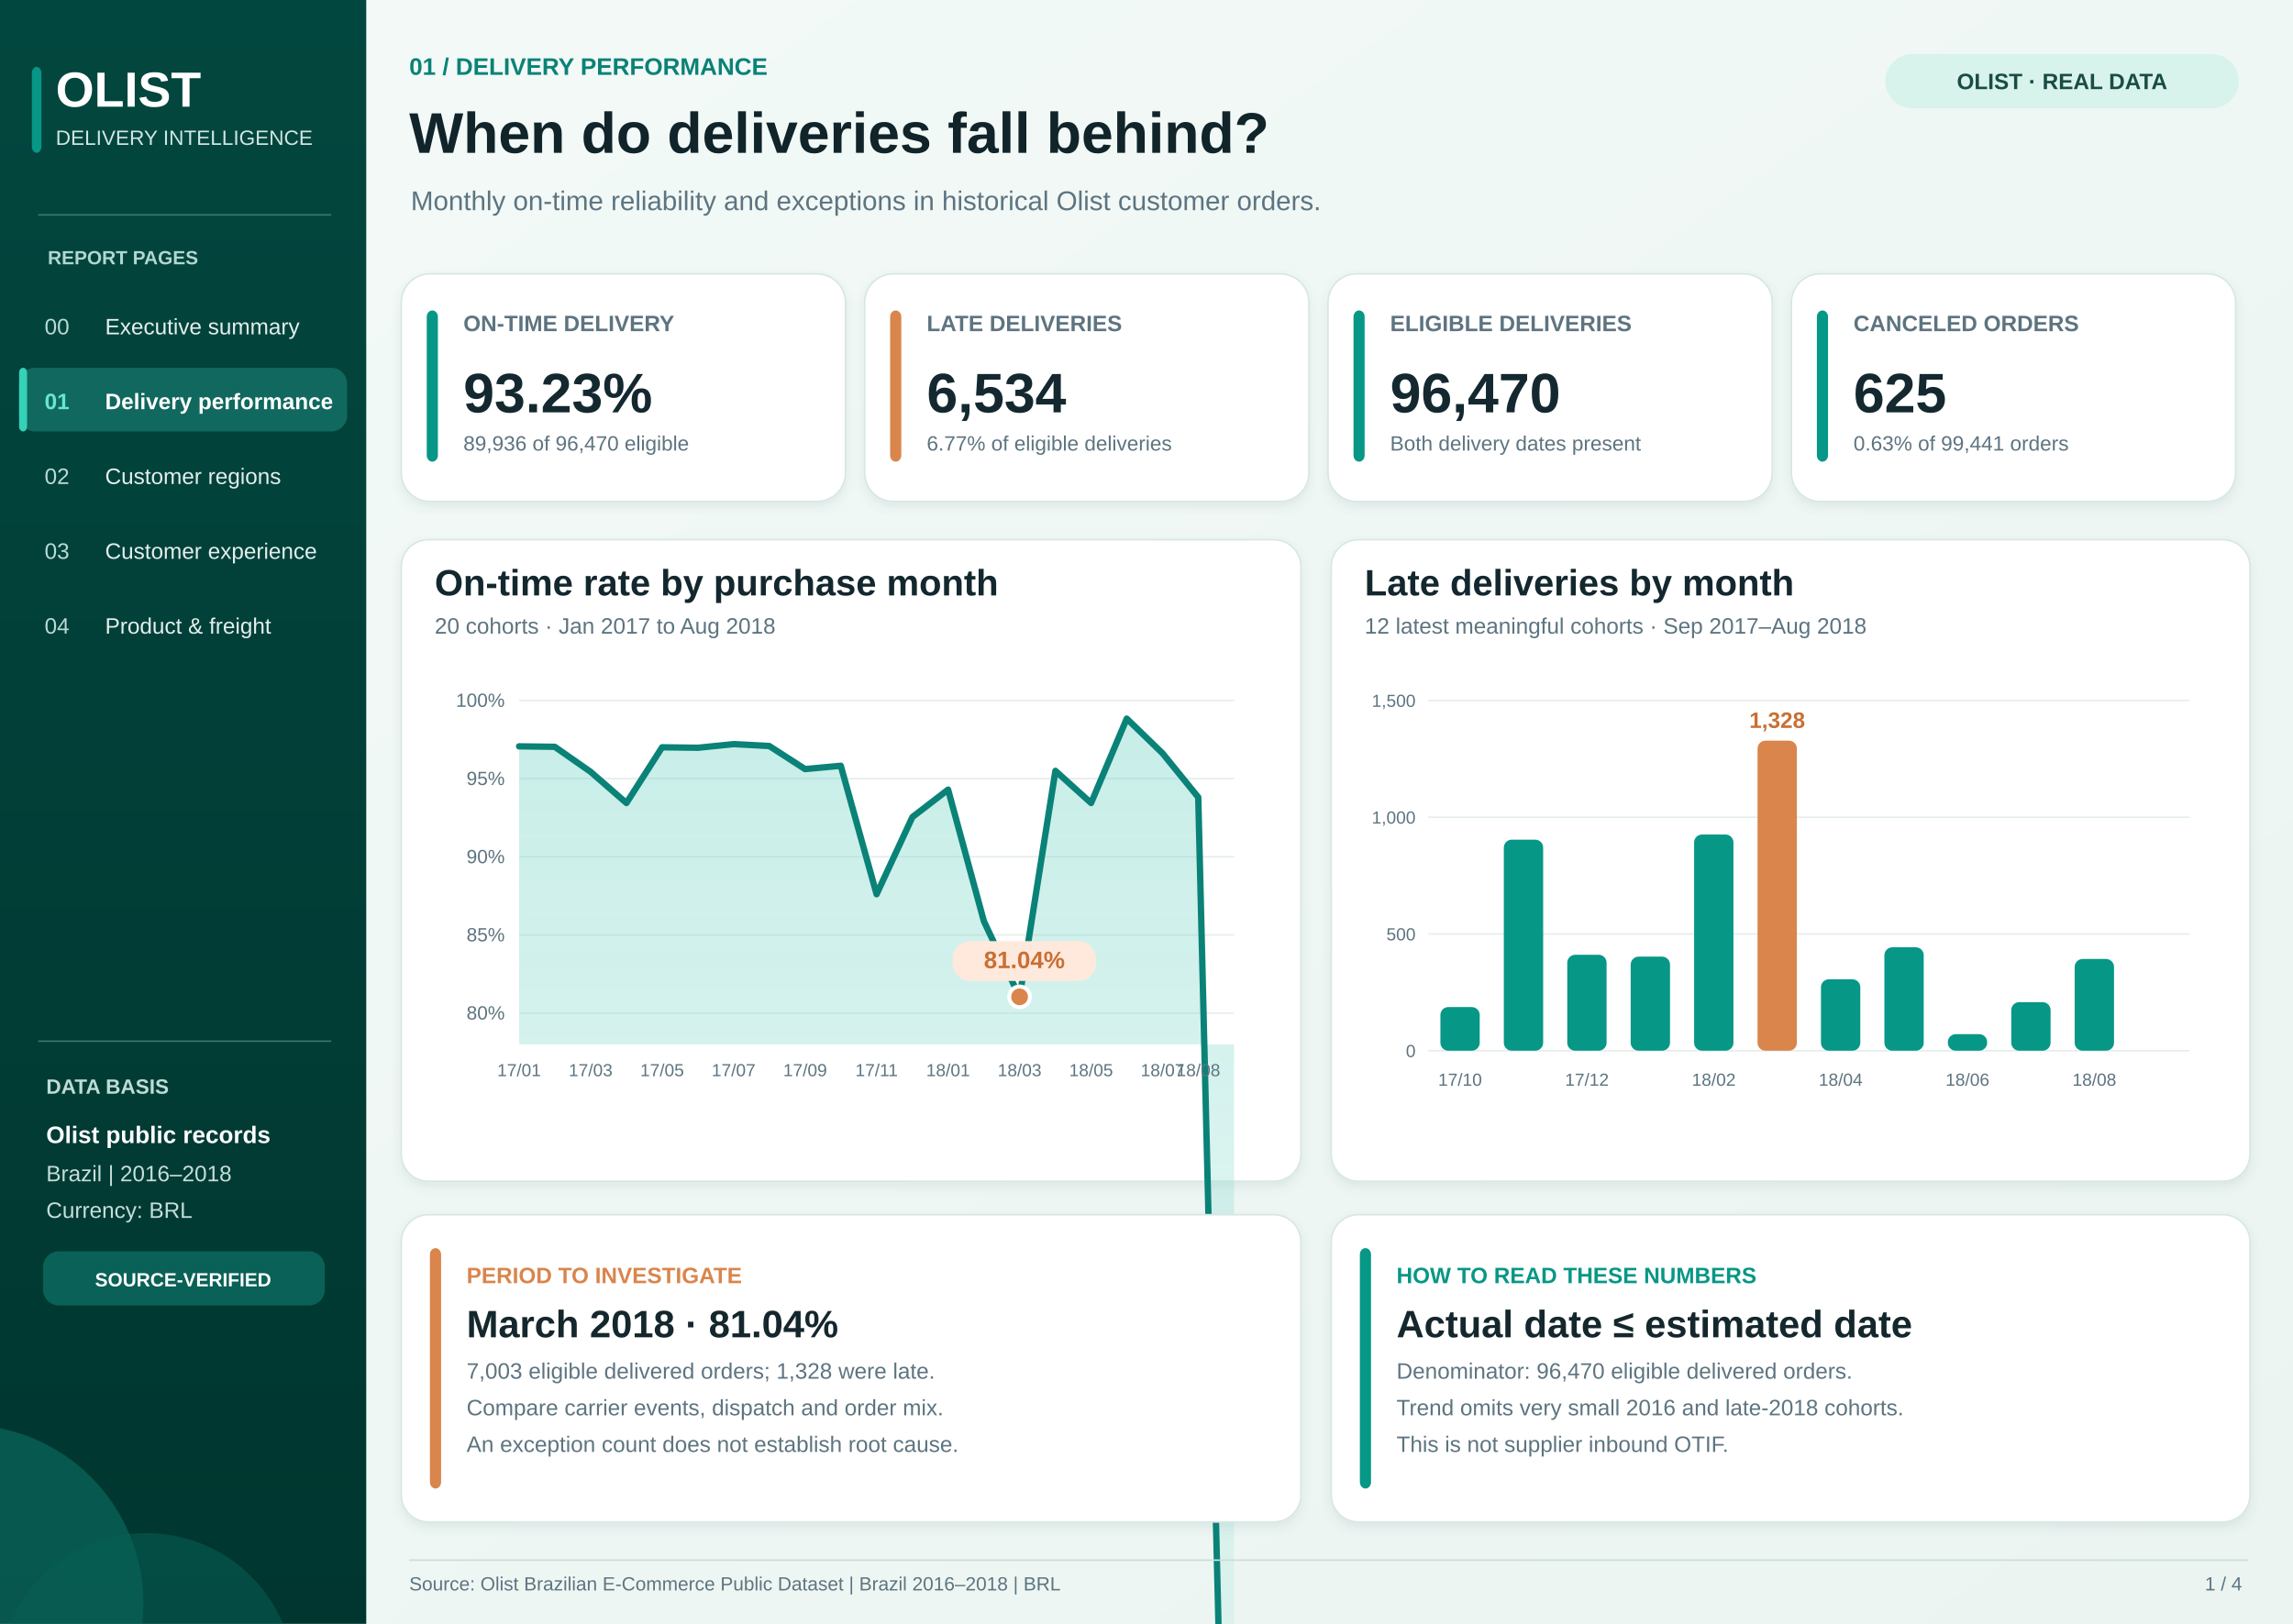
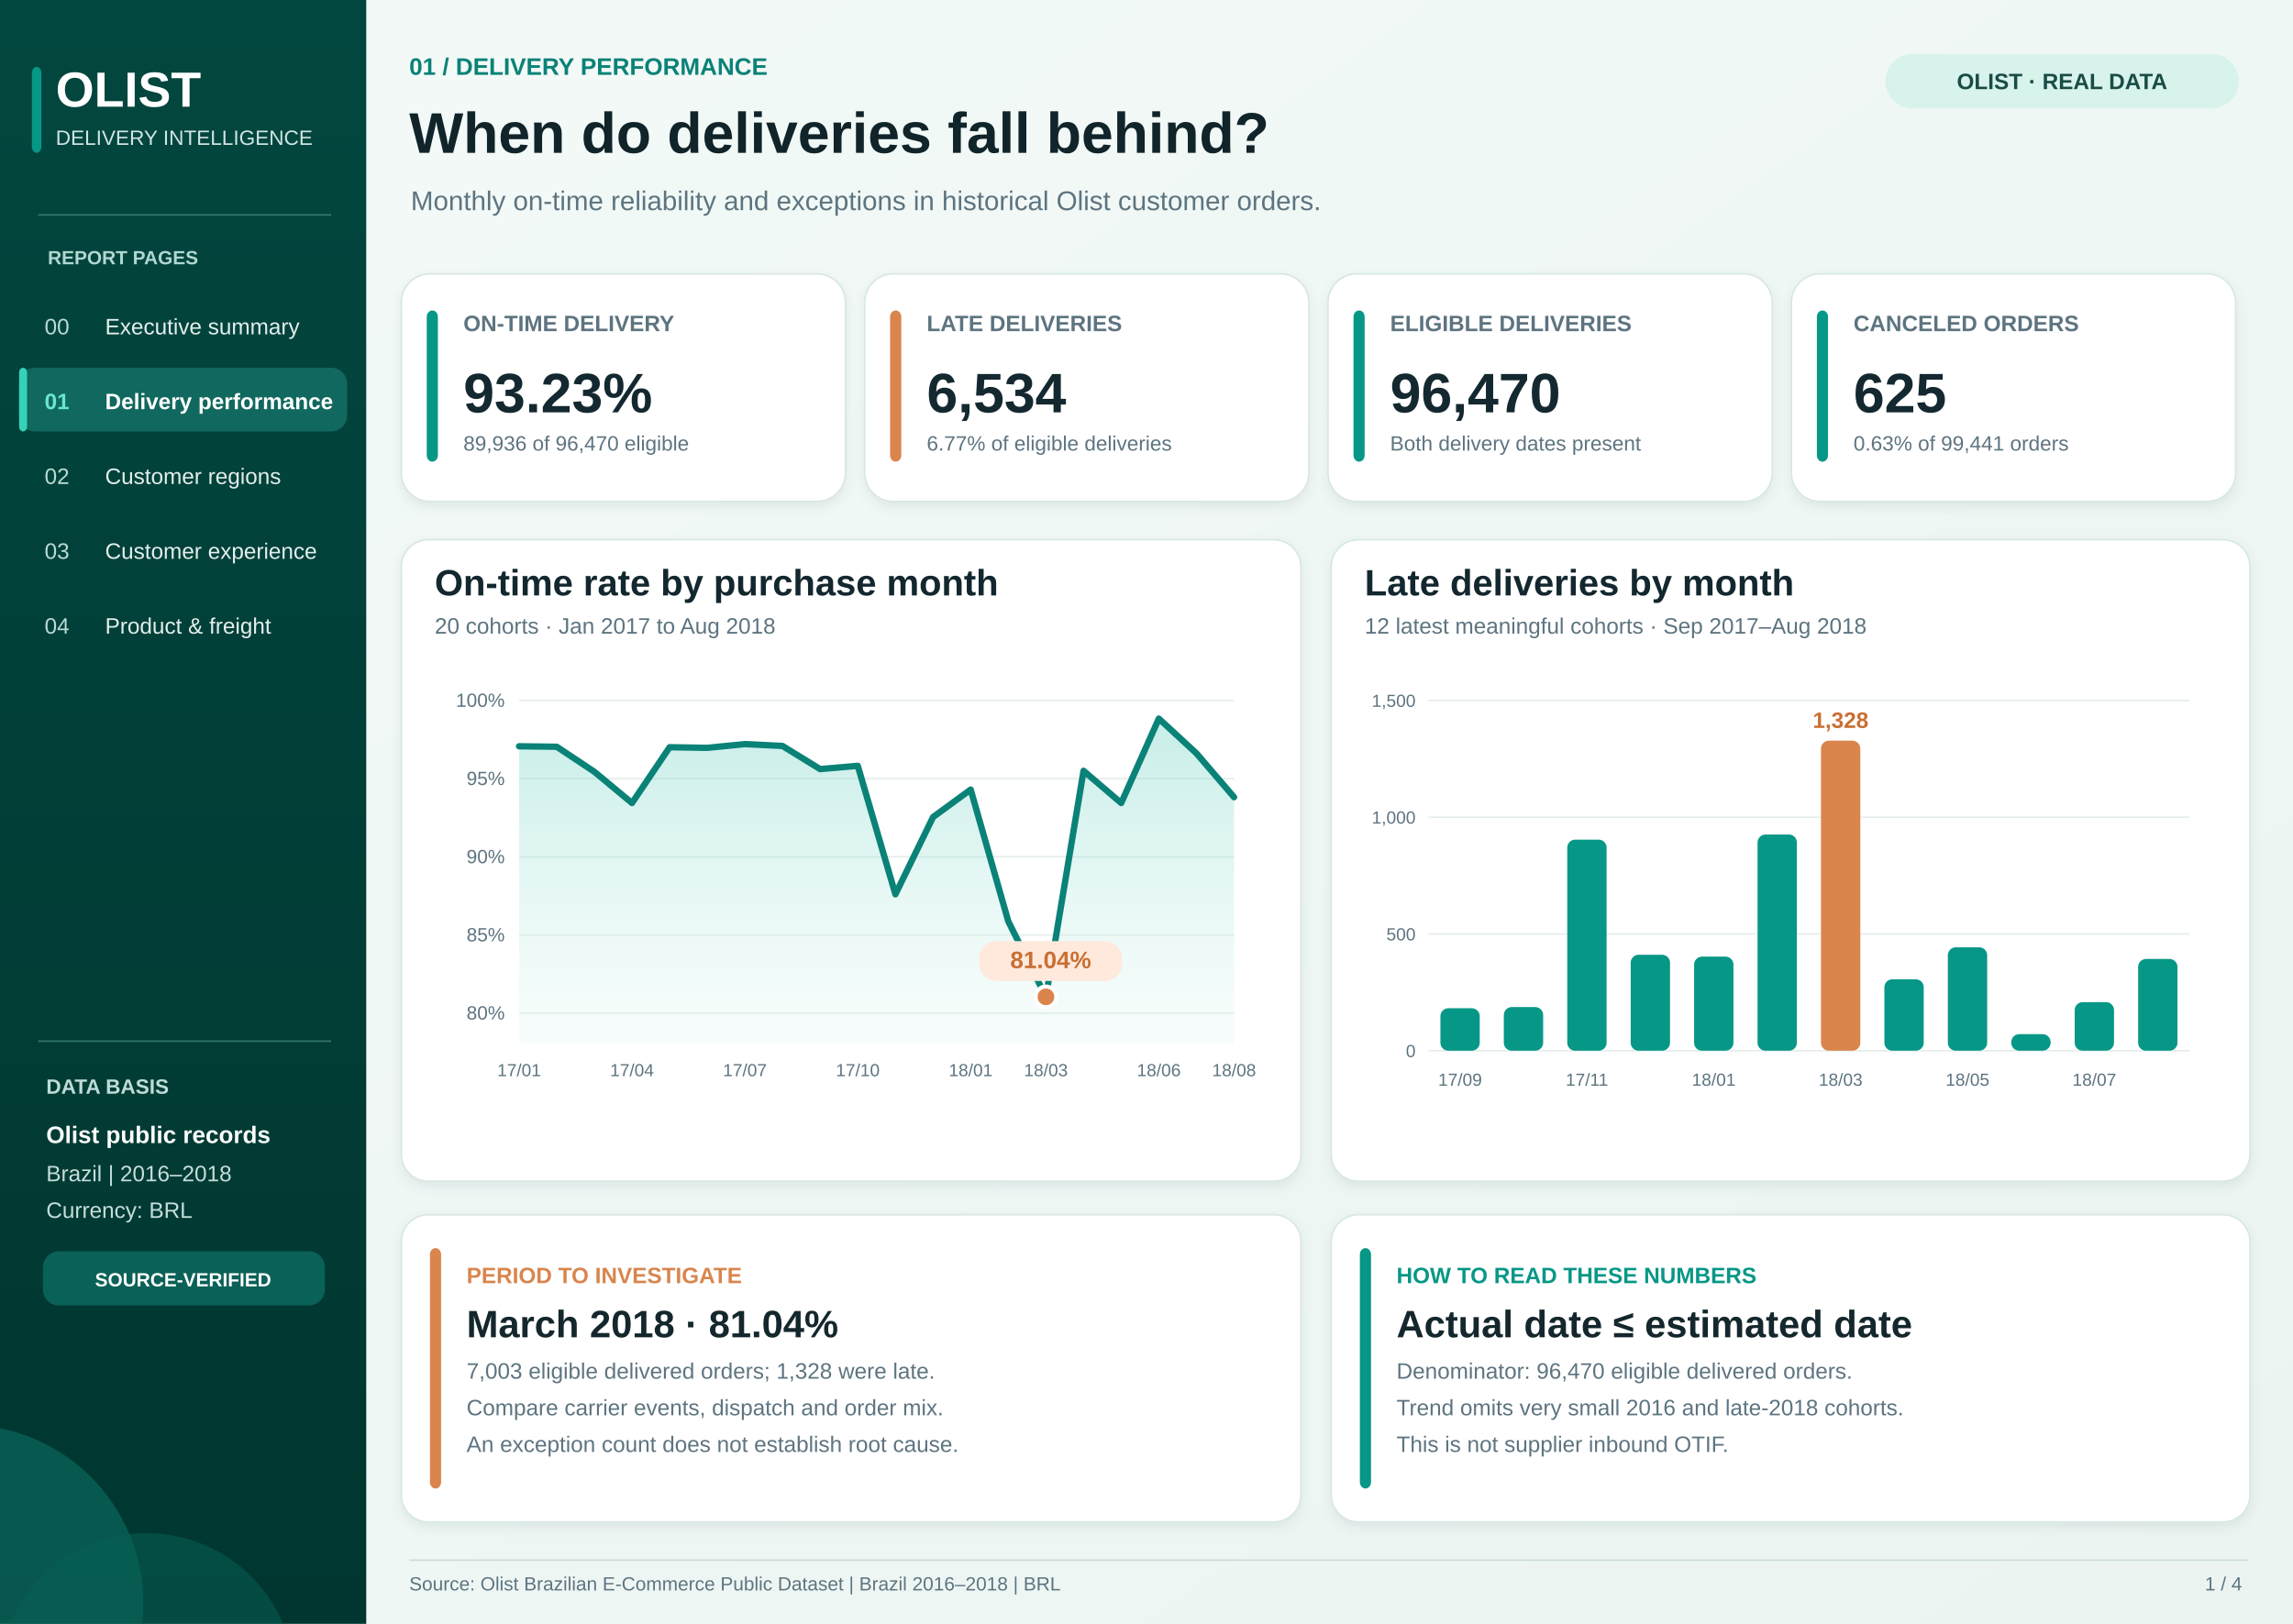
<svg xmlns="http://www.w3.org/2000/svg" width="1440" height="1020" viewBox="0 0 1440 1020" role="img" aria-label="When do deliveries fall behind? — historical Olist dashboard">
  <defs>
    <linearGradient id="bg" x1="0" y1="0" x2="1" y2="1">
      <stop offset="0%" stop-color="#F3FAF8" />
      <stop offset="100%" stop-color="#EBF4F1" />
    </linearGradient>
    <linearGradient id="side" x1="0" y1="0" x2="0" y2="1">
      <stop offset="0%" stop-color="#02473F" />
      <stop offset="100%" stop-color="#00362F" />
    </linearGradient>
    <linearGradient id="area" x1="0" y1="0" x2="0" y2="1">
      <stop offset="0%" stop-color="#7BD5C8" stop-opacity=".42" />
      <stop offset="100%" stop-color="#D5F4EE" stop-opacity=".18" />
    </linearGradient>
    <filter id="shadow" x="-6%" y="-7%" width="114%" height="121%">
      <feDropShadow dx="0" dy="3" stdDeviation="3" flood-color="#4B756D" flood-opacity=".11" />
    </filter>
+     <clipPath id="monthlyPlotClip">
+       <rect x="323" y="437" width="455" height="222" />
+     </clipPath>
+     <clipPath id="latePlotClip">
+       <rect x="897" y="440" width="478" height="220" />
+     </clipPath>
  </defs>
  <g font-family="Arial,Helvetica,sans-serif">
    <rect x="0" y="0" width="1440" height="1020" rx="0" fill="url(#bg)" />
    <rect x="0" y="0" width="230" height="1020" rx="0" fill="url(#side)" />
    <circle cx="-22" cy="1007" r="112" fill="#0C7267" opacity=".55" />
    <circle cx="92" cy="1056" r="93" fill="#075E53" opacity=".55" />
    <rect x="20" y="42" width="6" height="54" rx="4" fill="#079786" />
    <text x="35" y="67" font-size="31" fill="#FFFFFF" font-weight="700" text-anchor="start">OLIST</text>
    <text x="35" y="91" font-size="13" fill="#D0E5E1" font-weight="400" text-anchor="start">DELIVERY INTELLIGENCE</text>
    <line x1="24" y1="135" x2="208" y2="135" stroke="#35796E" stroke-width="1" />
    <text x="30" y="166" font-size="12" fill="#B0D7D0" font-weight="700" text-anchor="start">REPORT PAGES</text>
    <text x="28" y="210" font-size="14" fill="#B8DAD4" font-weight="400" text-anchor="start">00</text>
    <text x="66" y="210" font-size="14" fill="#E4EFED" font-weight="400" text-anchor="start">Executive summary</text>
    <rect x="12" y="231" width="206" height="40" rx="10" fill="#11685E" />
    <rect x="12" y="231" width="5" height="40" rx="3" fill="#35D2B7" />
    <text x="28" y="257" font-size="14" fill="#68E6CE" font-weight="700" text-anchor="start">01</text>
    <text x="66" y="257" font-size="14" fill="#FFFFFF" font-weight="700" text-anchor="start">Delivery performance</text>
    <text x="28" y="304" font-size="14" fill="#B8DAD4" font-weight="400" text-anchor="start">02</text>
    <text x="66" y="304" font-size="14" fill="#E4EFED" font-weight="400" text-anchor="start">Customer regions</text>
    <text x="28" y="351" font-size="14" fill="#B8DAD4" font-weight="400" text-anchor="start">03</text>
    <text x="66" y="351" font-size="14" fill="#E4EFED" font-weight="400" text-anchor="start">Customer experience</text>
    <text x="28" y="398" font-size="14" fill="#B8DAD4" font-weight="400" text-anchor="start">04</text>
    <text x="66" y="398" font-size="14" fill="#E4EFED" font-weight="400" text-anchor="start">Product &amp; freight</text>
    <line x1="24" y1="654" x2="208" y2="654" stroke="#36776D" stroke-width="1" />
    <text x="29" y="687" font-size="13" fill="#BEDCD7" font-weight="700" text-anchor="start">DATA BASIS</text>
    <text x="29" y="718" font-size="15" fill="#FFFFFF" font-weight="600" text-anchor="start">Olist public records</text>
    <text x="29" y="742" font-size="14" fill="#C6DEDA" font-weight="400" text-anchor="start">Brazil | 2016–2018</text>
    <text x="29" y="765" font-size="14" fill="#C6DEDA" font-weight="400" text-anchor="start">Currency: BRL</text>
    <rect x="27" y="786" width="177" height="34" rx="10" fill="#0A6157" />
    <text x="115" y="808" font-size="12" fill="#FFFFFF" font-weight="700" text-anchor="middle">SOURCE-VERIFIED</text>
    <text x="257" y="47" font-size="15" fill="#0A8277" font-weight="700" text-anchor="start">01 / DELIVERY PERFORMANCE</text>
    <text x="257" y="96" font-size="36" fill="#10242A" font-weight="700" text-anchor="start">When do deliveries fall behind?</text>
    <text x="258" y="132" font-size="17" fill="#5D7480" font-weight="400" text-anchor="start">Monthly on-time reliability and exceptions in historical Olist customer orders.</text>
    <rect x="1184" y="34" width="222" height="34" rx="17" fill="#D8F2EC" />
    <text x="1295" y="56" font-size="14" fill="#194C45" font-weight="700" text-anchor="middle">OLIST · REAL DATA</text>
    <rect x="252" y="172" width="279" height="143" rx="18" fill="#FFFFFF" stroke="#D7E7E3" filter="url(#shadow)" />
    <rect x="268" y="195" width="7" height="95" rx="4" fill="#079786" />
    <text x="291" y="208" font-size="14" fill="#5D7480" font-weight="700" text-anchor="start">ON-TIME DELIVERY</text>
    <text x="291" y="259" font-size="35" fill="#142830" font-weight="700" text-anchor="start">93.23%</text>
    <text x="291" y="283" font-size="13" fill="#5D7480" font-weight="400" text-anchor="start">89,936 of 96,470 eligible</text>
    <rect x="543" y="172" width="279" height="143" rx="18" fill="#FFFFFF" stroke="#D7E7E3" filter="url(#shadow)" />
    <rect x="559" y="195" width="7" height="95" rx="4" fill="#D9854C" />
    <text x="582" y="208" font-size="14" fill="#5D7480" font-weight="700" text-anchor="start">LATE DELIVERIES</text>
    <text x="582" y="259" font-size="35" fill="#142830" font-weight="700" text-anchor="start">6,534</text>
    <text x="582" y="283" font-size="13" fill="#5D7480" font-weight="400" text-anchor="start">6.77% of eligible deliveries</text>
    <rect x="834" y="172" width="279" height="143" rx="18" fill="#FFFFFF" stroke="#D7E7E3" filter="url(#shadow)" />
    <rect x="850" y="195" width="7" height="95" rx="4" fill="#079786" />
    <text x="873" y="208" font-size="14" fill="#5D7480" font-weight="700" text-anchor="start">ELIGIBLE DELIVERIES</text>
    <text x="873" y="259" font-size="35" fill="#142830" font-weight="700" text-anchor="start">96,470</text>
    <text x="873" y="283" font-size="13" fill="#5D7480" font-weight="400" text-anchor="start">Both delivery dates present</text>
    <rect x="1125" y="172" width="279" height="143" rx="18" fill="#FFFFFF" stroke="#D7E7E3" filter="url(#shadow)" />
    <rect x="1141" y="195" width="7" height="95" rx="4" fill="#079786" />
    <text x="1164" y="208" font-size="14" fill="#5D7480" font-weight="700" text-anchor="start">CANCELED ORDERS</text>
    <text x="1164" y="259" font-size="35" fill="#142830" font-weight="700" text-anchor="start">625</text>
    <text x="1164" y="283" font-size="13" fill="#5D7480" font-weight="400" text-anchor="start">0.63% of 99,441 orders</text>
    <rect x="252" y="339" width="565" height="403" rx="17" fill="#FFFFFF" stroke="#D7E7E3" filter="url(#shadow)" />
    <text x="273" y="374" font-size="23" fill="#13272E" font-weight="700" text-anchor="start">On-time rate by purchase month</text>
    <text x="273" y="398" font-size="14" fill="#5D7480" font-weight="400" text-anchor="start">20 cohorts · Jan 2017 to Aug 2018</text>
    <line x1="326" y1="636.364" x2="775" y2="636.364" stroke="#E5EEEB" stroke-width="1" />
    <text x="317" y="640.364" font-size="12" fill="#5D7480" font-weight="400" text-anchor="end">80%</text>
    <line x1="326" y1="587.273" x2="775" y2="587.273" stroke="#E5EEEB" stroke-width="1" />
    <text x="317" y="591.273" font-size="12" fill="#5D7480" font-weight="400" text-anchor="end">85%</text>
    <line x1="326" y1="538.182" x2="775" y2="538.182" stroke="#E5EEEB" stroke-width="1" />
    <text x="317" y="542.182" font-size="12" fill="#5D7480" font-weight="400" text-anchor="end">90%</text>
    <line x1="326" y1="489.091" x2="775" y2="489.091" stroke="#E5EEEB" stroke-width="1" />
    <text x="317" y="493.091" font-size="12" fill="#5D7480" font-weight="400" text-anchor="end">95%</text>
    <line x1="326" y1="440" x2="775" y2="440" stroke="#E5EEEB" stroke-width="1" />
    <text x="317" y="444" font-size="12" fill="#5D7480" font-weight="400" text-anchor="end">100%</text>
-     <polygon points="326,656 326.0,468.8 348.4,469.1 370.9,484.8 393.4,504.4 415.8,469.4 438.3,469.7 460.7,467.4 483.1,468.6 505.6,483.1 528.0,481.0 550.5,561.7 573.0,513.2 595.4,496.0 617.9,578.7 640.3,626.2 662.8,484.2 685.2,504.4 707.6,451.4 730.1,473.2 752.5,500.8 775.0,1421.8 775,656" fill="url(#area)" />
-     <polyline points="326.0,468.8 348.4,469.1 370.9,484.8 393.4,504.4 415.8,469.4 438.3,469.7 460.7,467.4 483.1,468.6 505.6,483.1 528.0,481.0 550.5,561.7 573.0,513.2 595.4,496.0 617.9,578.7 640.3,626.2 662.8,484.2 685.2,504.4 707.6,451.4 730.1,473.2 752.5,500.8 775.0,1421.8" fill="none" stroke="#0A8277" stroke-width="4" stroke-linecap="round" stroke-linejoin="round" />
+     <polygon points="326,656 326,468.77 349.63,469.06 373.26,484.77 396.89,504.41 420.53,469.36 444.16,469.75 467.79,467.39 491.42,468.57 515.05,483.1 538.68,481.04 562.32,561.75 585.95,513.24 609.58,495.96 633.21,578.73 656.84,626.15 680.47,484.18 704.11,504.41 727.74,451.39 751.37,473.19 775,500.77 775,656" fill="url(#area)" clip-path="url(#monthlyPlotClip)" />
+     <polyline points="326,468.77 349.63,469.06 373.26,484.77 396.89,504.41 420.53,469.36 444.16,469.75 467.79,467.39 491.42,468.57 515.05,483.1 538.68,481.04 562.32,561.75 585.95,513.24 609.58,495.96 633.21,578.73 656.84,626.15 680.47,484.18 704.11,504.41 727.74,451.39 751.37,473.19 775,500.77" fill="none" stroke="#0A8277" stroke-width="4" stroke-linecap="round" stroke-linejoin="round" clip-path="url(#monthlyPlotClip)" />
    <text x="326" y="676" font-size="11" fill="#5D7480" font-weight="400" text-anchor="middle">17/01</text>
-     <text x="370.9" y="676" font-size="11" fill="#5D7480" font-weight="400" text-anchor="middle">17/03</text>
-     <text x="415.8" y="676" font-size="11" fill="#5D7480" font-weight="400" text-anchor="middle">17/05</text>
-     <text x="460.7" y="676" font-size="11" fill="#5D7480" font-weight="400" text-anchor="middle">17/07</text>
-     <text x="505.6" y="676" font-size="11" fill="#5D7480" font-weight="400" text-anchor="middle">17/09</text>
-     <text x="550.5" y="676" font-size="11" fill="#5D7480" font-weight="400" text-anchor="middle">17/11</text>
-     <text x="595.4" y="676" font-size="11" fill="#5D7480" font-weight="400" text-anchor="middle">18/01</text>
-     <text x="640.3" y="676" font-size="11" fill="#5D7480" font-weight="400" text-anchor="middle">18/03</text>
-     <text x="685.2" y="676" font-size="11" fill="#5D7480" font-weight="400" text-anchor="middle">18/05</text>
-     <text x="730.1" y="676" font-size="11" fill="#5D7480" font-weight="400" text-anchor="middle">18/07</text>
-     <text x="752.55" y="676" font-size="11" fill="#5D7480" font-weight="400" text-anchor="middle">18/08</text>
-     <circle cx="640.3" cy="626.153" r="6.5" fill="#D9854C" stroke="#FFFFFF" stroke-width="2.5" />
-     <rect x="598.3" y="591.153" width="90" height="25" rx="11" fill="#FFE9DC" />
-     <text x="643.3" y="608.153" font-size="15" fill="#C96F33" font-weight="700" text-anchor="middle">81.04%</text>
+     <text x="396.89" y="676" font-size="11" fill="#5D7480" font-weight="400" text-anchor="middle">17/04</text>
+     <text x="467.79" y="676" font-size="11" fill="#5D7480" font-weight="400" text-anchor="middle">17/07</text>
+     <text x="538.68" y="676" font-size="11" fill="#5D7480" font-weight="400" text-anchor="middle">17/10</text>
+     <text x="609.58" y="676" font-size="11" fill="#5D7480" font-weight="400" text-anchor="middle">18/01</text>
+     <text x="656.84" y="676" font-size="11" fill="#5D7480" font-weight="400" text-anchor="middle">18/03</text>
+     <text x="727.74" y="676" font-size="11" fill="#5D7480" font-weight="400" text-anchor="middle">18/06</text>
+     <text x="775" y="676" font-size="11" fill="#5D7480" font-weight="400" text-anchor="middle">18/08</text>
+     <circle cx="656.84" cy="626.15" r="6.5" fill="#D9854C" stroke="#FFFFFF" stroke-width="2.5" />
+     <rect x="614.84" y="591.15" width="90" height="25" rx="11" fill="#FFE9DC" />
+     <text x="659.84" y="608.15" font-size="15" fill="#C96F33" font-weight="700" text-anchor="middle">81.04%</text>
    <rect x="836" y="339" width="577" height="403" rx="17" fill="#FFFFFF" stroke="#D7E7E3" filter="url(#shadow)" />
    <text x="857" y="374" font-size="23" fill="#13272E" font-weight="700" text-anchor="start">Late deliveries by month</text>
    <text x="857" y="398" font-size="14" fill="#5D7480" font-weight="400" text-anchor="start">12 latest meaningful cohorts · Sep 2017–Aug 2018</text>
    <line x1="897" y1="660" x2="1375" y2="660" stroke="#E5EEEB" stroke-width="1" />
    <text x="889" y="664" font-size="11" fill="#5D7480" font-weight="400" text-anchor="end">0</text>
-     <line x1="897" y1="586.667" x2="1375" y2="586.667" stroke="#E5EEEB" stroke-width="1" />
-     <text x="889" y="590.667" font-size="11" fill="#5D7480" font-weight="400" text-anchor="end">500</text>
-     <line x1="897" y1="513.333" x2="1375" y2="513.333" stroke="#E5EEEB" stroke-width="1" />
-     <text x="889" y="517.333" font-size="11" fill="#5D7480" font-weight="400" text-anchor="end">1,000</text>
+     <line x1="897" y1="586.67" x2="1375" y2="586.67" stroke="#E5EEEB" stroke-width="1" />
+     <text x="889" y="590.67" font-size="11" fill="#5D7480" font-weight="400" text-anchor="end">500</text>
+     <line x1="897" y1="513.33" x2="1375" y2="513.33" stroke="#E5EEEB" stroke-width="1" />
+     <text x="889" y="517.33" font-size="11" fill="#5D7480" font-weight="400" text-anchor="end">1,000</text>
    <line x1="897" y1="440" x2="1375" y2="440" stroke="#E5EEEB" stroke-width="1" />
    <text x="889" y="444" font-size="11" fill="#5D7480" font-weight="400" text-anchor="end">1,500</text>
-     <rect x="904.568" y="632.573" width="24.697" height="27.427" rx="5" fill="#079786" />
-     <text x="916.917" y="682" font-size="11" fill="#5D7480" font-weight="400" text-anchor="middle">17/10</text>
-     <rect x="944.402" y="527.413" width="24.697" height="132.587" rx="5" fill="#079786" />
-     <rect x="984.235" y="599.72" width="24.697" height="60.28" rx="5" fill="#079786" />
-     <text x="996.583" y="682" font-size="11" fill="#5D7480" font-weight="400" text-anchor="middle">17/12</text>
-     <rect x="1024.068" y="600.893" width="24.697" height="59.107" rx="5" fill="#079786" />
-     <rect x="1063.902" y="524.187" width="24.697" height="135.813" rx="5" fill="#079786" />
-     <text x="1076.25" y="682" font-size="11" fill="#5D7480" font-weight="400" text-anchor="middle">18/02</text>
-     <rect x="1103.735" y="465.227" width="24.697" height="194.773" rx="5" fill="#D9854C" />
-     <text x="1116.083" y="457.227" font-size="14" fill="#C96F33" font-weight="700" text-anchor="middle">1,328</text>
-     <rect x="1143.568" y="615.12" width="24.697" height="44.88" rx="5" fill="#079786" />
-     <text x="1155.917" y="682" font-size="11" fill="#5D7480" font-weight="400" text-anchor="middle">18/04</text>
-     <rect x="1183.402" y="595.027" width="24.697" height="64.973" rx="5" fill="#079786" />
-     <rect x="1223.235" y="649.587" width="24.697" height="10.413" rx="5" fill="#079786" />
-     <text x="1235.583" y="682" font-size="11" fill="#5D7480" font-weight="400" text-anchor="middle">18/06</text>
-     <rect x="1263.068" y="629.493" width="24.697" height="30.507" rx="5" fill="#079786" />
-     <rect x="1302.902" y="602.36" width="24.697" height="57.64" rx="5" fill="#079786" />
-     <text x="1315.25" y="682" font-size="11" fill="#5D7480" font-weight="400" text-anchor="middle">18/08</text>
-     <rect x="1342.735" y="660" width="24.697" height="0" rx="5" fill="#079786" />
+     <rect x="904.57" y="633.31" width="24.7" height="26.69" rx="5" fill="#079786" clip-path="url(#latePlotClip)" />
+     <text x="916.92" y="682" font-size="11" fill="#5D7480" font-weight="400" text-anchor="middle">17/09</text>
+     <rect x="944.4" y="632.57" width="24.7" height="27.43" rx="5" fill="#079786" clip-path="url(#latePlotClip)" />
+     <rect x="984.24" y="527.41" width="24.7" height="132.59" rx="5" fill="#079786" clip-path="url(#latePlotClip)" />
+     <text x="996.59" y="682" font-size="11" fill="#5D7480" font-weight="400" text-anchor="middle">17/11</text>
+     <rect x="1024.07" y="599.72" width="24.7" height="60.28" rx="5" fill="#079786" clip-path="url(#latePlotClip)" />
+     <rect x="1063.9" y="600.89" width="24.7" height="59.11" rx="5" fill="#079786" clip-path="url(#latePlotClip)" />
+     <text x="1076.25" y="682" font-size="11" fill="#5D7480" font-weight="400" text-anchor="middle">18/01</text>
+     <rect x="1103.74" y="524.19" width="24.7" height="135.81" rx="5" fill="#079786" clip-path="url(#latePlotClip)" />
+     <rect x="1143.57" y="465.23" width="24.7" height="194.77" rx="5" fill="#D9854C" clip-path="url(#latePlotClip)" />
+     <text x="1155.92" y="682" font-size="11" fill="#5D7480" font-weight="400" text-anchor="middle">18/03</text>
+     <text x="1155.92" y="457.23" font-size="14" fill="#C96F33" font-weight="700" text-anchor="middle">1,328</text>
+     <rect x="1183.4" y="615.12" width="24.7" height="44.88" rx="5" fill="#079786" clip-path="url(#latePlotClip)" />
+     <rect x="1223.24" y="595.03" width="24.7" height="64.97" rx="5" fill="#079786" clip-path="url(#latePlotClip)" />
+     <text x="1235.59" y="682" font-size="11" fill="#5D7480" font-weight="400" text-anchor="middle">18/05</text>
+     <rect x="1263.07" y="649.59" width="24.7" height="10.41" rx="5" fill="#079786" clip-path="url(#latePlotClip)" />
+     <rect x="1302.9" y="629.49" width="24.7" height="30.51" rx="5" fill="#079786" clip-path="url(#latePlotClip)" />
+     <text x="1315.25" y="682" font-size="11" fill="#5D7480" font-weight="400" text-anchor="middle">18/07</text>
+     <rect x="1342.74" y="602.36" width="24.7" height="57.64" rx="5" fill="#079786" clip-path="url(#latePlotClip)" />
    <rect x="252" y="763" width="565" height="193" rx="17" fill="#FFFFFF" stroke="#D7E7E3" filter="url(#shadow)" />
    <rect x="270" y="784" width="7" height="151" rx="4" fill="#D9854C" />
    <text x="293" y="806" font-size="14" fill="#D9854C" font-weight="700" text-anchor="start">PERIOD TO INVESTIGATE</text>
    <text x="293" y="840" font-size="24" fill="#14272D" font-weight="700" text-anchor="start">March 2018 · 81.04%</text>
    <text x="293" y="866" font-size="14" fill="#5D7480" font-weight="400" text-anchor="start">7,003 eligible delivered orders; 1,328 were late.</text>
    <text x="293" y="889" font-size="14" fill="#5D7480" font-weight="400" text-anchor="start">Compare carrier events, dispatch and order mix.</text>
    <text x="293" y="912" font-size="14" fill="#5D7480" font-weight="400" text-anchor="start">An exception count does not establish root cause.</text>
    <rect x="836" y="763" width="577" height="193" rx="17" fill="#FFFFFF" stroke="#D7E7E3" filter="url(#shadow)" />
    <rect x="854" y="784" width="7" height="151" rx="4" fill="#079786" />
    <text x="877" y="806" font-size="14" fill="#079786" font-weight="700" text-anchor="start">HOW TO READ THESE NUMBERS</text>
    <text x="877" y="840" font-size="24" fill="#14272D" font-weight="700" text-anchor="start">Actual date ≤ estimated date</text>
    <text x="877" y="866" font-size="14" fill="#5D7480" font-weight="400" text-anchor="start">Denominator: 96,470 eligible delivered orders.</text>
    <text x="877" y="889" font-size="14" fill="#5D7480" font-weight="400" text-anchor="start">Trend omits very small 2016 and late-2018 cohorts.</text>
    <text x="877" y="912" font-size="14" fill="#5D7480" font-weight="400" text-anchor="start">This is not supplier inbound OTIF.</text>
    <line x1="257" y1="980" x2="1412" y2="980" stroke="#CBDEDA" stroke-width="1" />
    <text x="257" y="999" font-size="12" fill="#5D7480" font-weight="400" text-anchor="start">Source: Olist Brazilian E-Commerce Public Dataset | Brazil 2016–2018 | BRL</text>
    <text x="1408" y="999" font-size="12" fill="#5D7480" font-weight="400" text-anchor="end">1 / 4</text>
  </g>
</svg>
